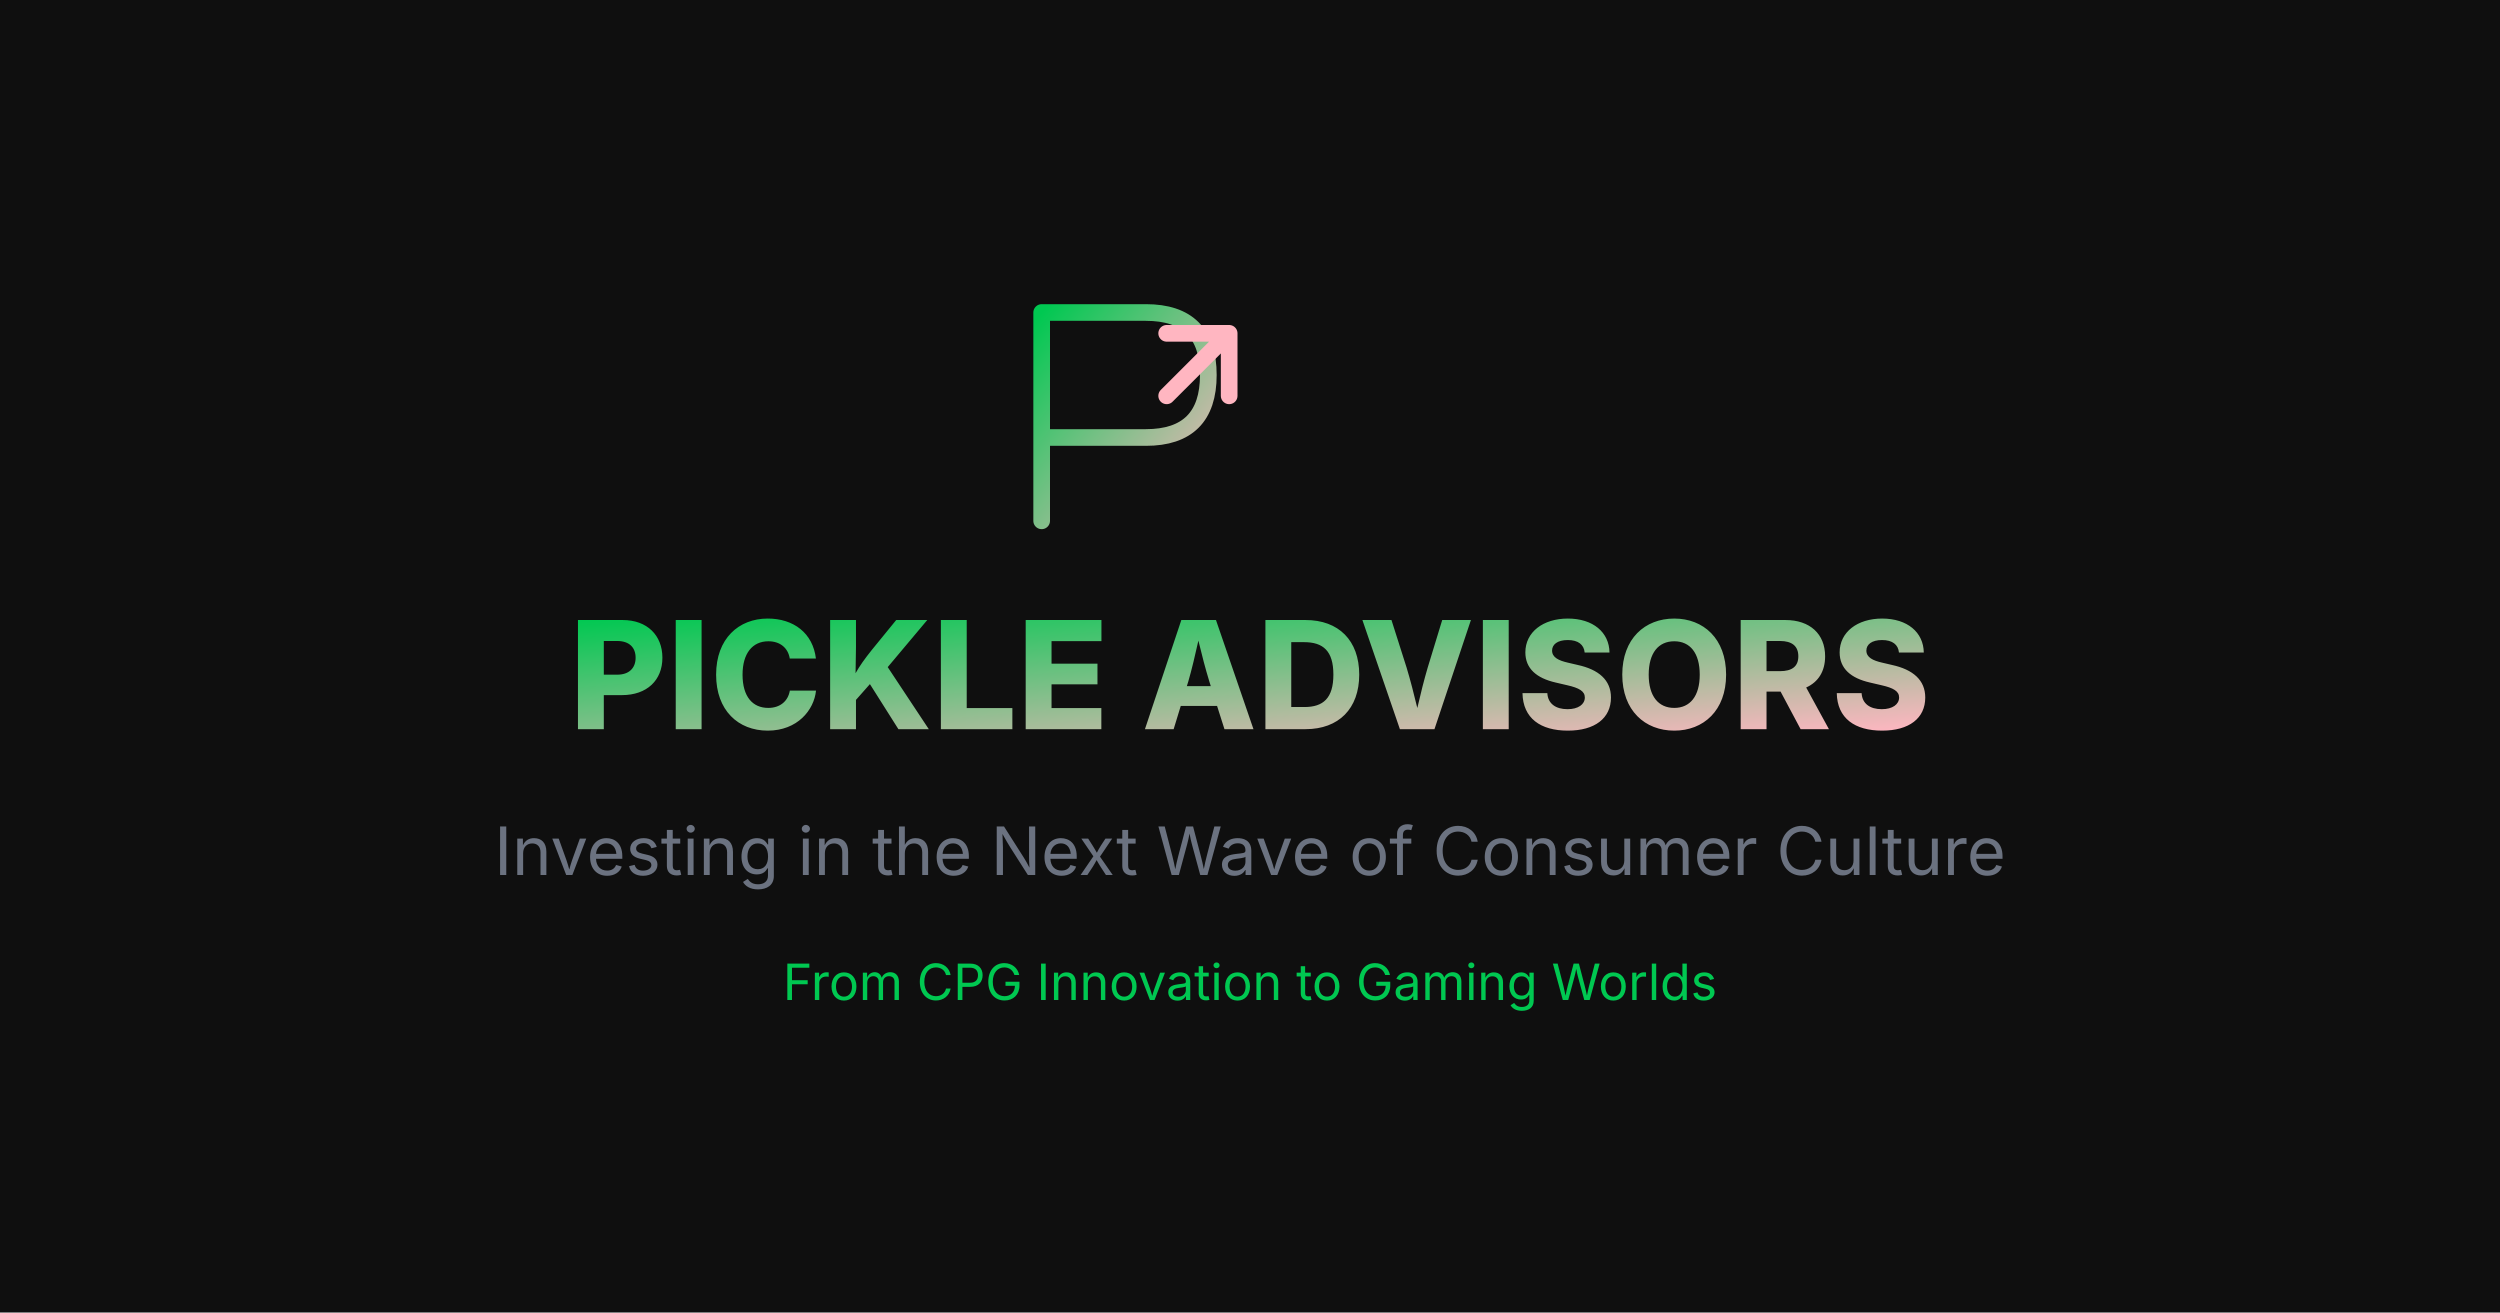
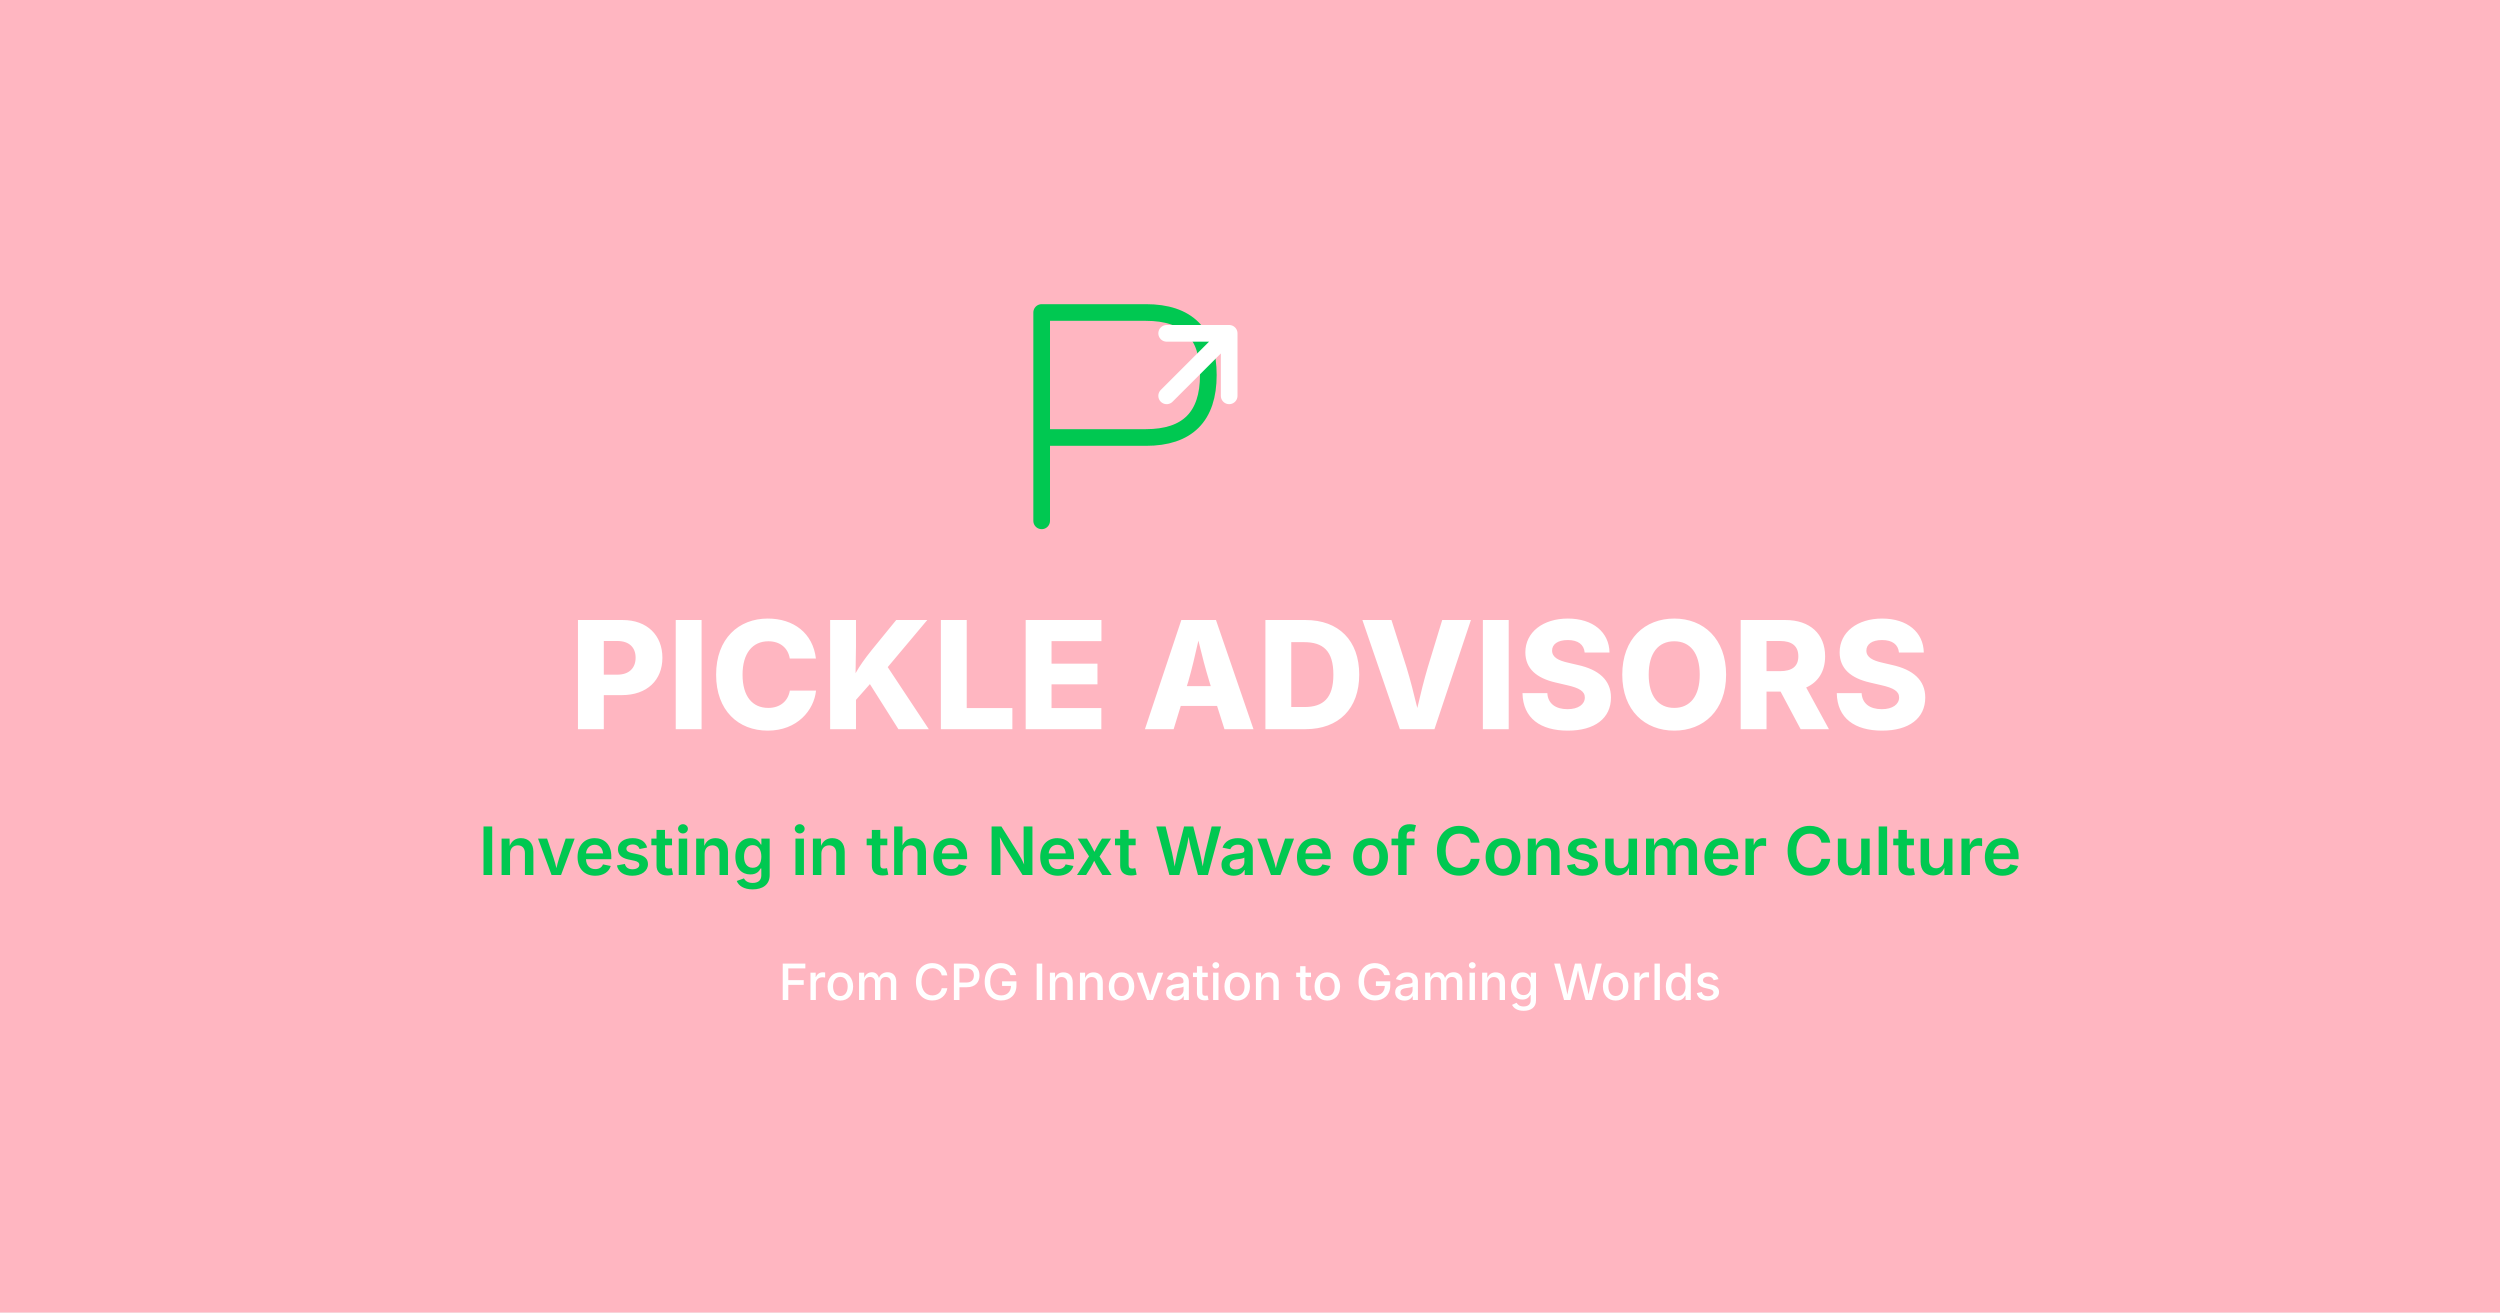
<svg xmlns="http://www.w3.org/2000/svg" width="1200" height="630">
-   <rect width="1200" height="630" fill="#0F0F0F" />
+   <rect width="1200" height="630" fill="#FFB6C1" />
  <defs>
    <linearGradient id="ogGradient" x1="0%" y1="0%" x2="100%" y2="100%">
      <stop offset="0%" style="stop-color:#00C851;stop-opacity:1" />
-       <stop offset="100%" style="stop-color:#FFB6C1;stop-opacity:1" />
+       <stop offset="100%" style="stop-color:#FFFFFF;stop-opacity:1" />
    </linearGradient>
  </defs>
  <g transform="translate(600, 200)">
-     <path d="M -100 -50 L -100 50 M -100 -50 L -50 -50 Q -20 -50 -20 -20 Q -20 10 -50 10 L -100 10" stroke="url(#ogGradient)" stroke-width="8" fill="none" stroke-linecap="round" />
-     <path d="M -40 -10 L -10 -40 M -10 -40 L -10 -10 M -10 -40 L -40 -40" stroke="#FFB6C1" stroke-width="8" fill="none" stroke-linecap="round" stroke-linejoin="round" />
+     <path d="M -100 -50 L -100 50 M -100 -50 L -50 -50 Q -20 -50 -20 -20 Q -20 10 -50 10 L -100 10" stroke="#00C851" stroke-width="8" fill="none" stroke-linecap="round" />
+     <path d="M -40 -10 L -10 -40 M -10 -40 L -10 -10 M -10 -40 L -40 -40" stroke="#FFFFFF" stroke-width="8" fill="none" stroke-linecap="round" stroke-linejoin="round" />
  </g>
-   <text x="600" y="350" font-family="-apple-system, BlinkMacSystemFont, sans-serif" font-size="72" font-weight="800" fill="url(#ogGradient)" text-anchor="middle">PICKLE ADVISORS</text>
-   <text x="600" y="420" font-family="-apple-system, BlinkMacSystemFont, sans-serif" font-size="32" font-weight="400" fill="#6B7280" text-anchor="middle">Investing in the Next Wave of Consumer Culture</text>
-   <text x="600" y="480" font-family="-apple-system, BlinkMacSystemFont, sans-serif" font-size="24" font-weight="400" fill="#00C851" text-anchor="middle">From CPG Innovation to Gaming Worlds</text>
+   <text x="600" y="350" font-family="-apple-system, BlinkMacSystemFont, sans-serif" font-size="72" font-weight="800" fill="#FFFFFF" text-anchor="middle">PICKLE ADVISORS</text>
+   <text x="600" y="420" font-family="-apple-system, BlinkMacSystemFont, sans-serif" font-size="32" font-weight="600" fill="#00C851" text-anchor="middle">Investing in the Next Wave of Consumer Culture</text>
+   <text x="600" y="480" font-family="-apple-system, BlinkMacSystemFont, sans-serif" font-size="24" font-weight="500" fill="#FFFFFF" text-anchor="middle">From CPG Innovation to Gaming Worlds</text>
</svg>
